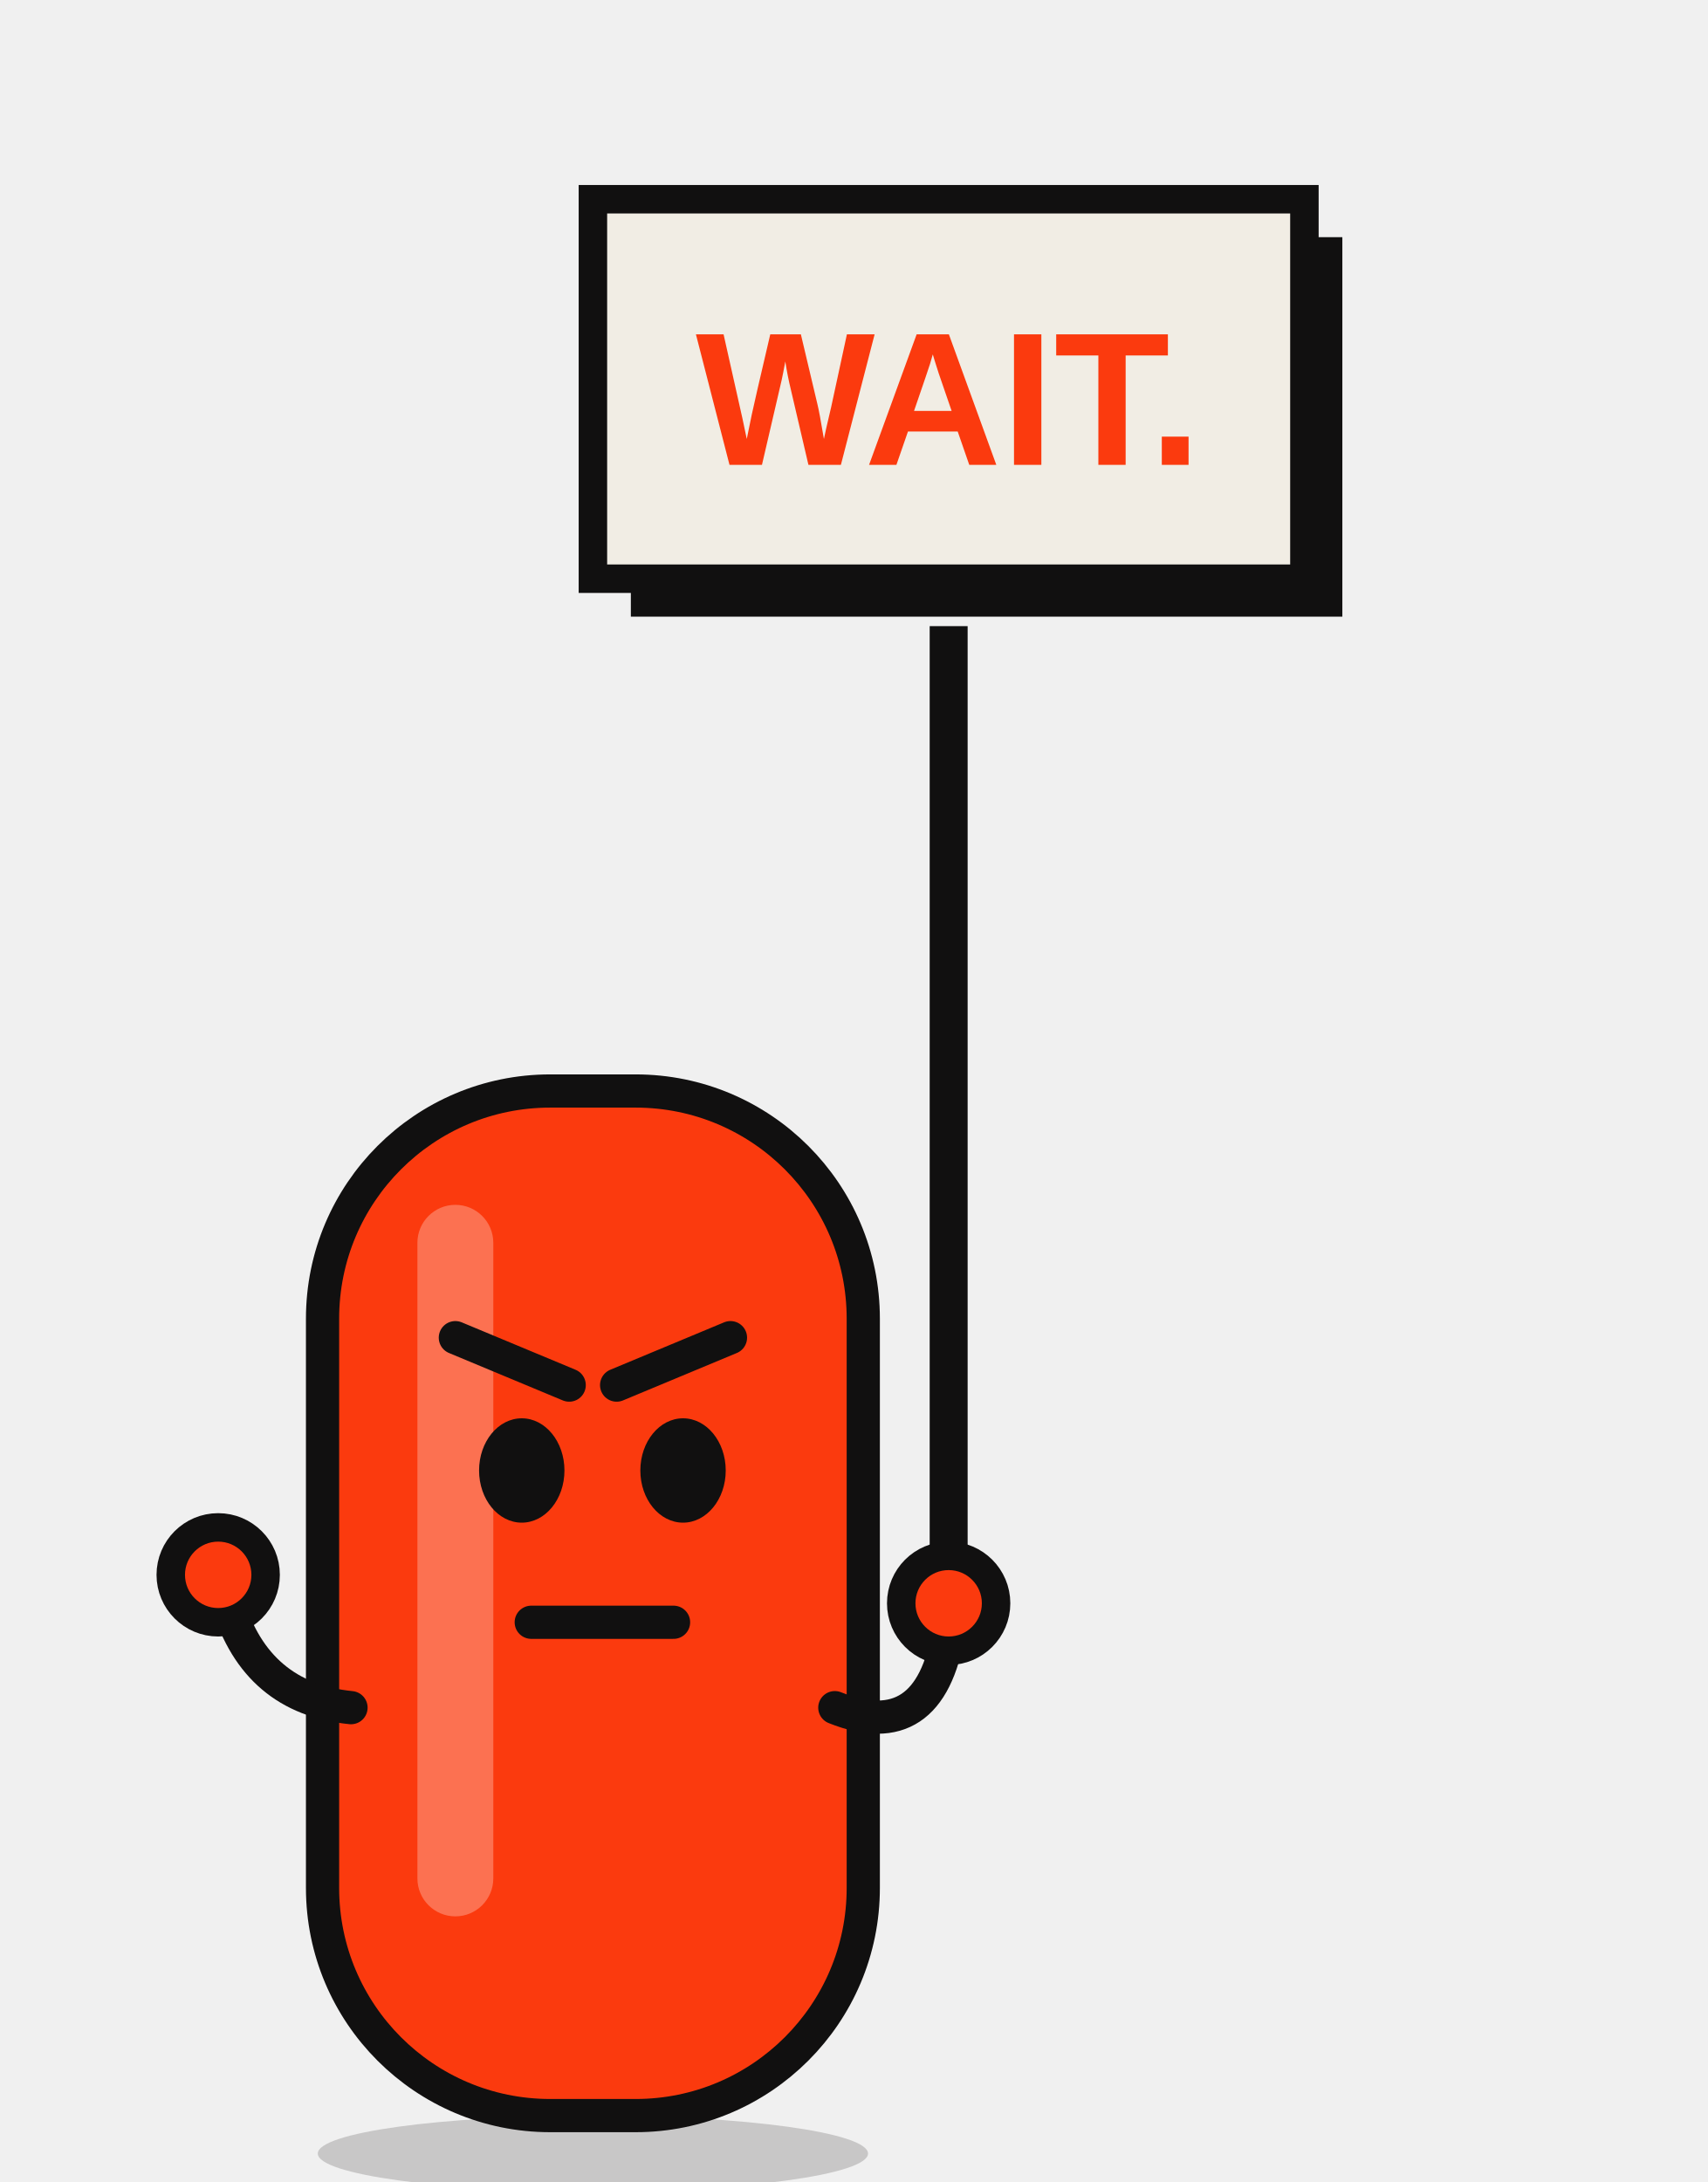
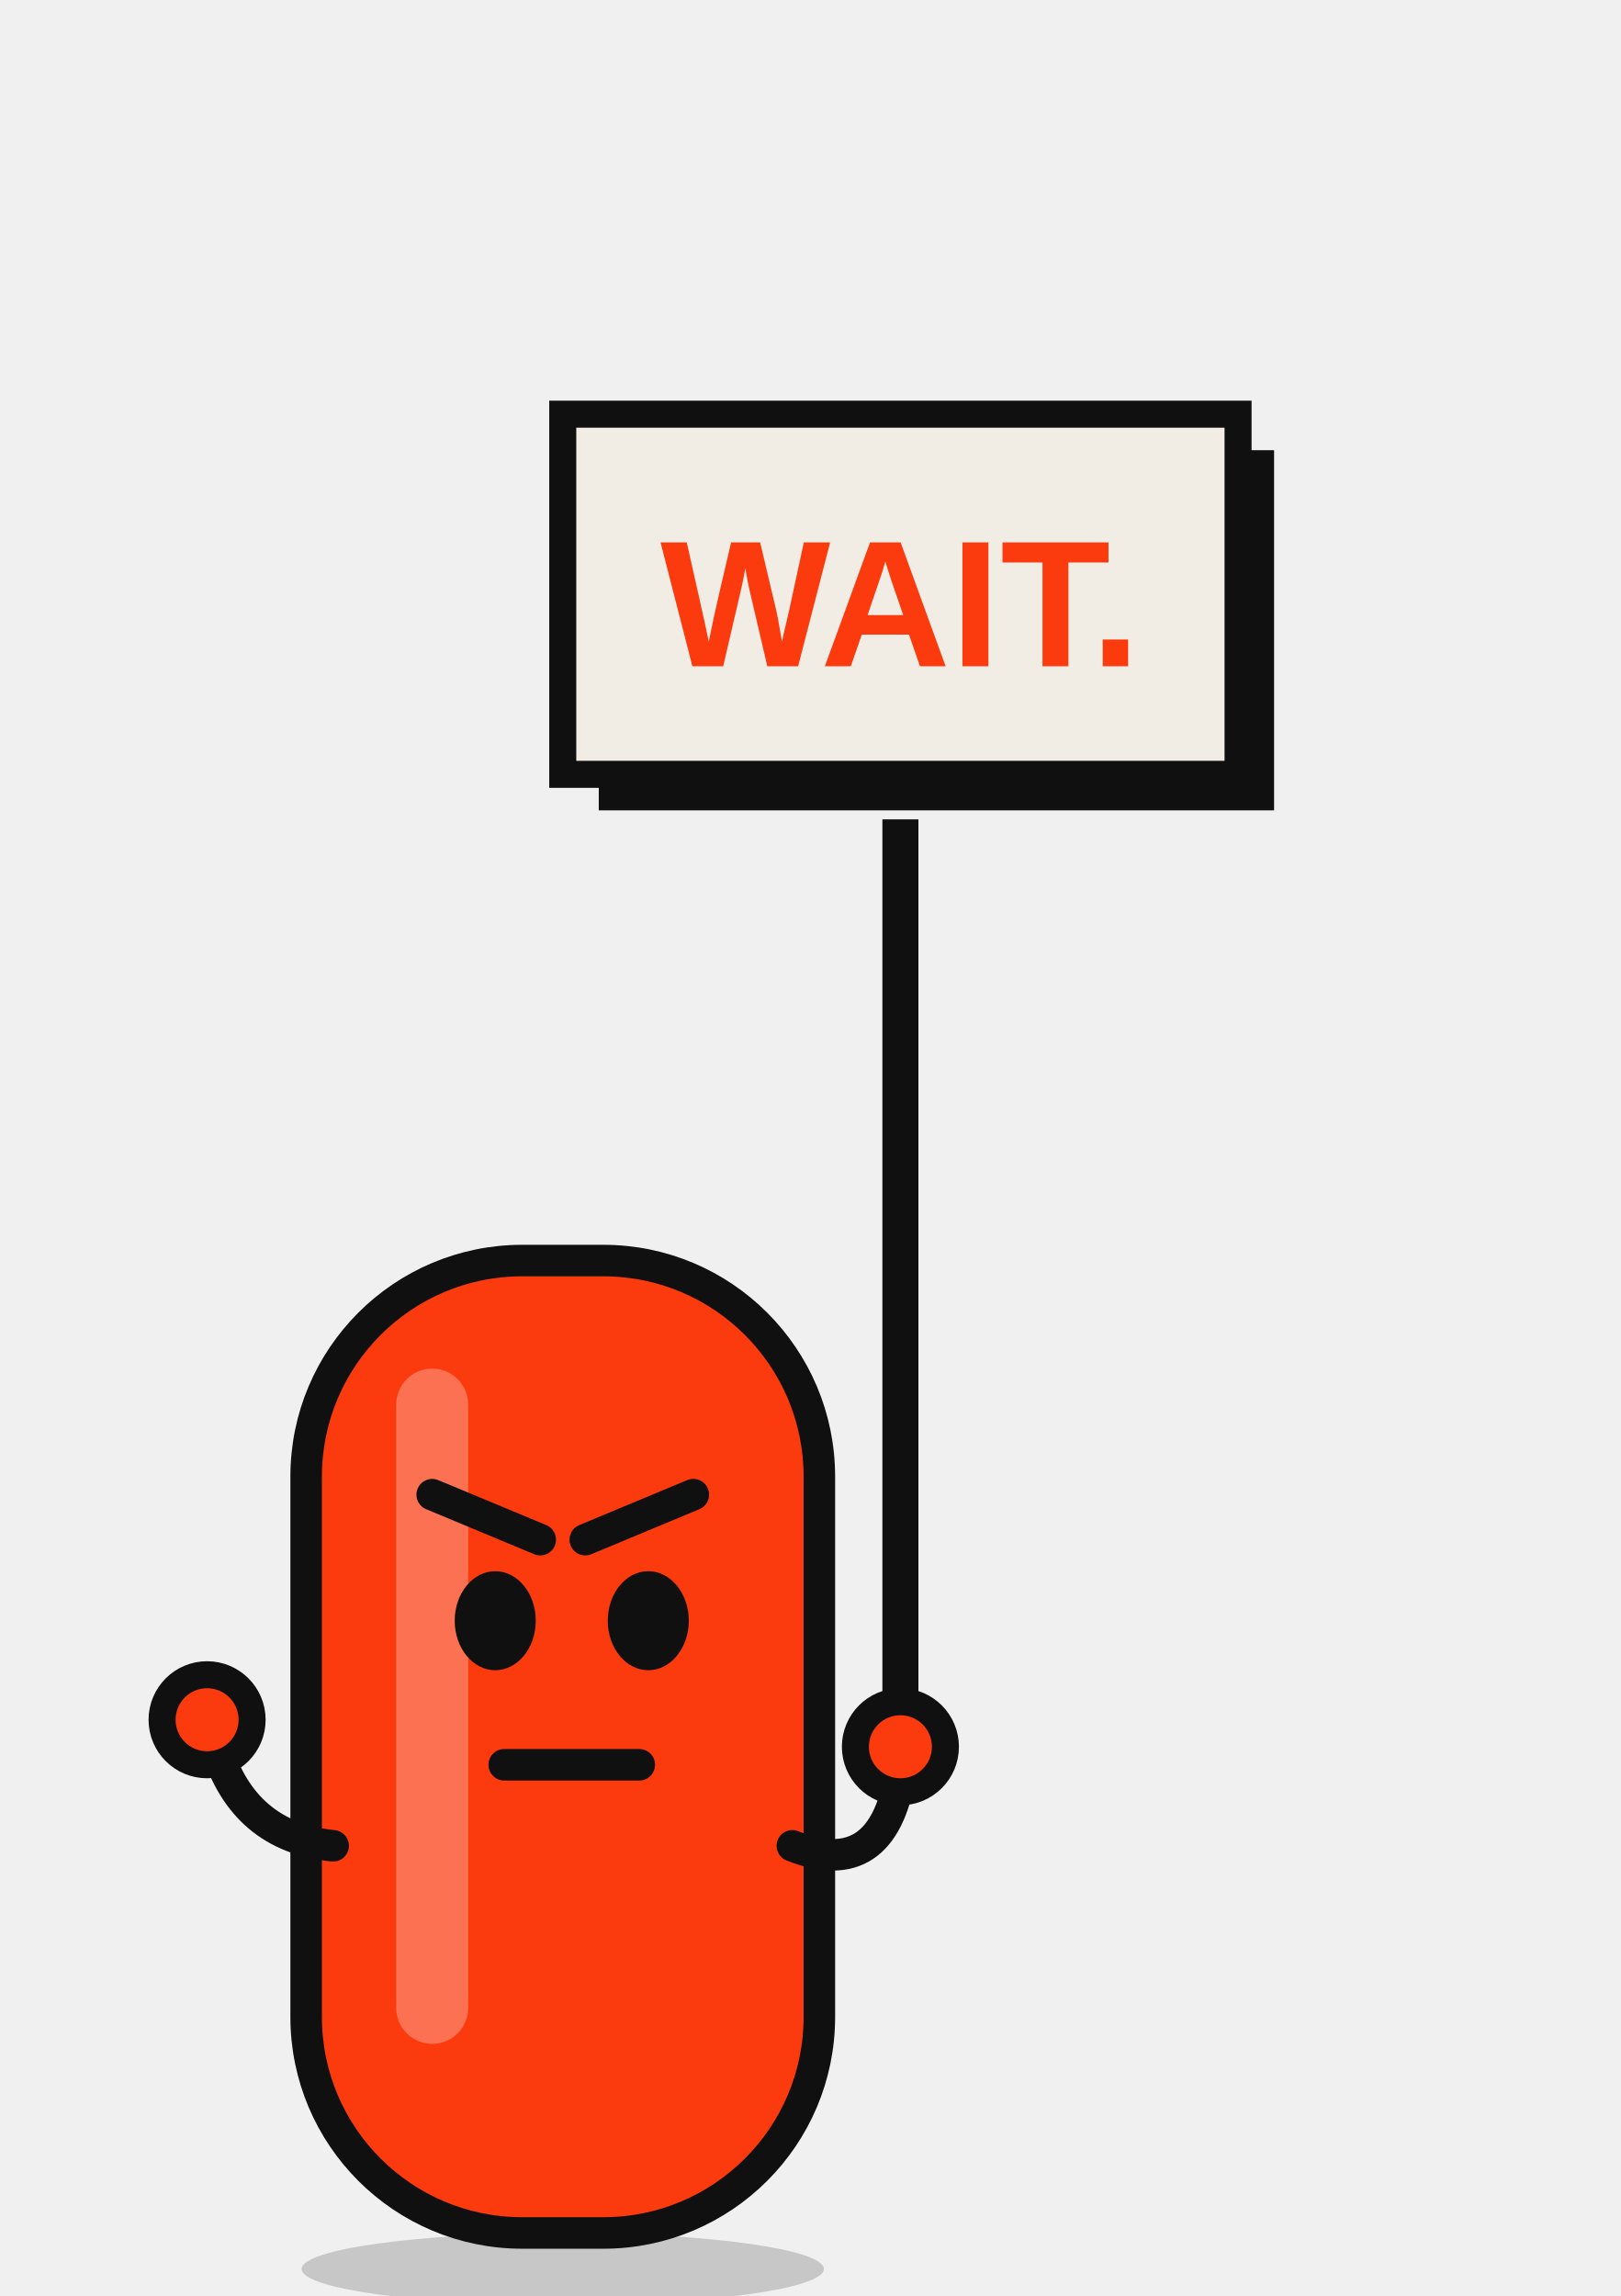
- <svg xmlns="http://www.w3.org/2000/svg" viewBox="-50 -210 360 460" role="img" aria-label="Peg holds up a sign: WAIT.">
+ <svg xmlns="http://www.w3.org/2000/svg" viewBox="-50 -260 360 510" role="img" aria-label="Peg holds up a sign: WAIT.">
  <style>
.peg{animation:stomp 2.4s ease-in-out infinite;transform-box:view-box;transform-origin:75px 236px}
.sign{animation:wave 2.4s ease-in-out infinite;transform-box:view-box;transform-origin:150px 128px}
@keyframes stomp{0%,40%,100%{transform:none}8%{transform:translateY(-10px)}16%{transform:scale(1.06,.94)}24%{transform:none}}
@keyframes wave{0%,40%,100%{transform:rotate(0)}6%{transform:rotate(-7deg)}14%{transform:rotate(6deg)}22%{transform:rotate(-4deg)}30%{transform:rotate(2deg)}}
@media (prefers-reduced-motion:reduce){.peg,.sign,.spark,.drop,.eyes,.wave,.shadow{animation:none}.spark,.drop{opacity:0}}
</style>
  <ellipse cx="75" cy="244" rx="58" ry="8" fill="#111010" fill-opacity="0.18" />
  <g class="peg">
    <g class="sign">
      <rect x="146" y="-78" width="8" height="206" fill="#111010" />
      <rect x="83" y="-160" width="150" height="80" fill="#111010" />
      <rect x="75" y="-168" width="150" height="80" fill="#f1ede4" stroke="#111010" stroke-width="6" />
      <text x="150" y="-112" text-anchor="middle" font-family="'Helvetica Neue', Arial, sans-serif" font-weight="900" font-size="40" fill="#fb3a0e">WAIT.</text>
    </g>
    <rect x="18" y="20" width="114" height="216" rx="48" fill="#fb3a0e" stroke="#111010" stroke-width="7" />
    <rect x="38" y="44" width="16" height="150" rx="8" fill="#ffffff" fill-opacity="0.28" />
    <path d="M46 72 L70 82 M104 72 L80 82" stroke="#111010" stroke-width="7" stroke-linecap="round" />
    <ellipse cx="60" cy="100" rx="9" ry="11" fill="#111010" />
    <ellipse cx="94" cy="100" rx="9" ry="11" fill="#111010" />
    <path d="M62 132 L92 132" fill="none" stroke="#111010" stroke-width="7" stroke-linecap="round" />
    <path d="M126 150 Q146 158 150 134" fill="none" stroke="#111010" stroke-width="7" stroke-linecap="round" />
    <circle cx="150" cy="128" r="10" fill="#fb3a0e" stroke="#111010" stroke-width="6" />
    <path d="M24 150 Q4 148 -2 128" fill="none" stroke="#111010" stroke-width="7" stroke-linecap="round" />
    <circle cx="-4" cy="122" r="10" fill="#fb3a0e" stroke="#111010" stroke-width="6" />
  </g>
</svg>
